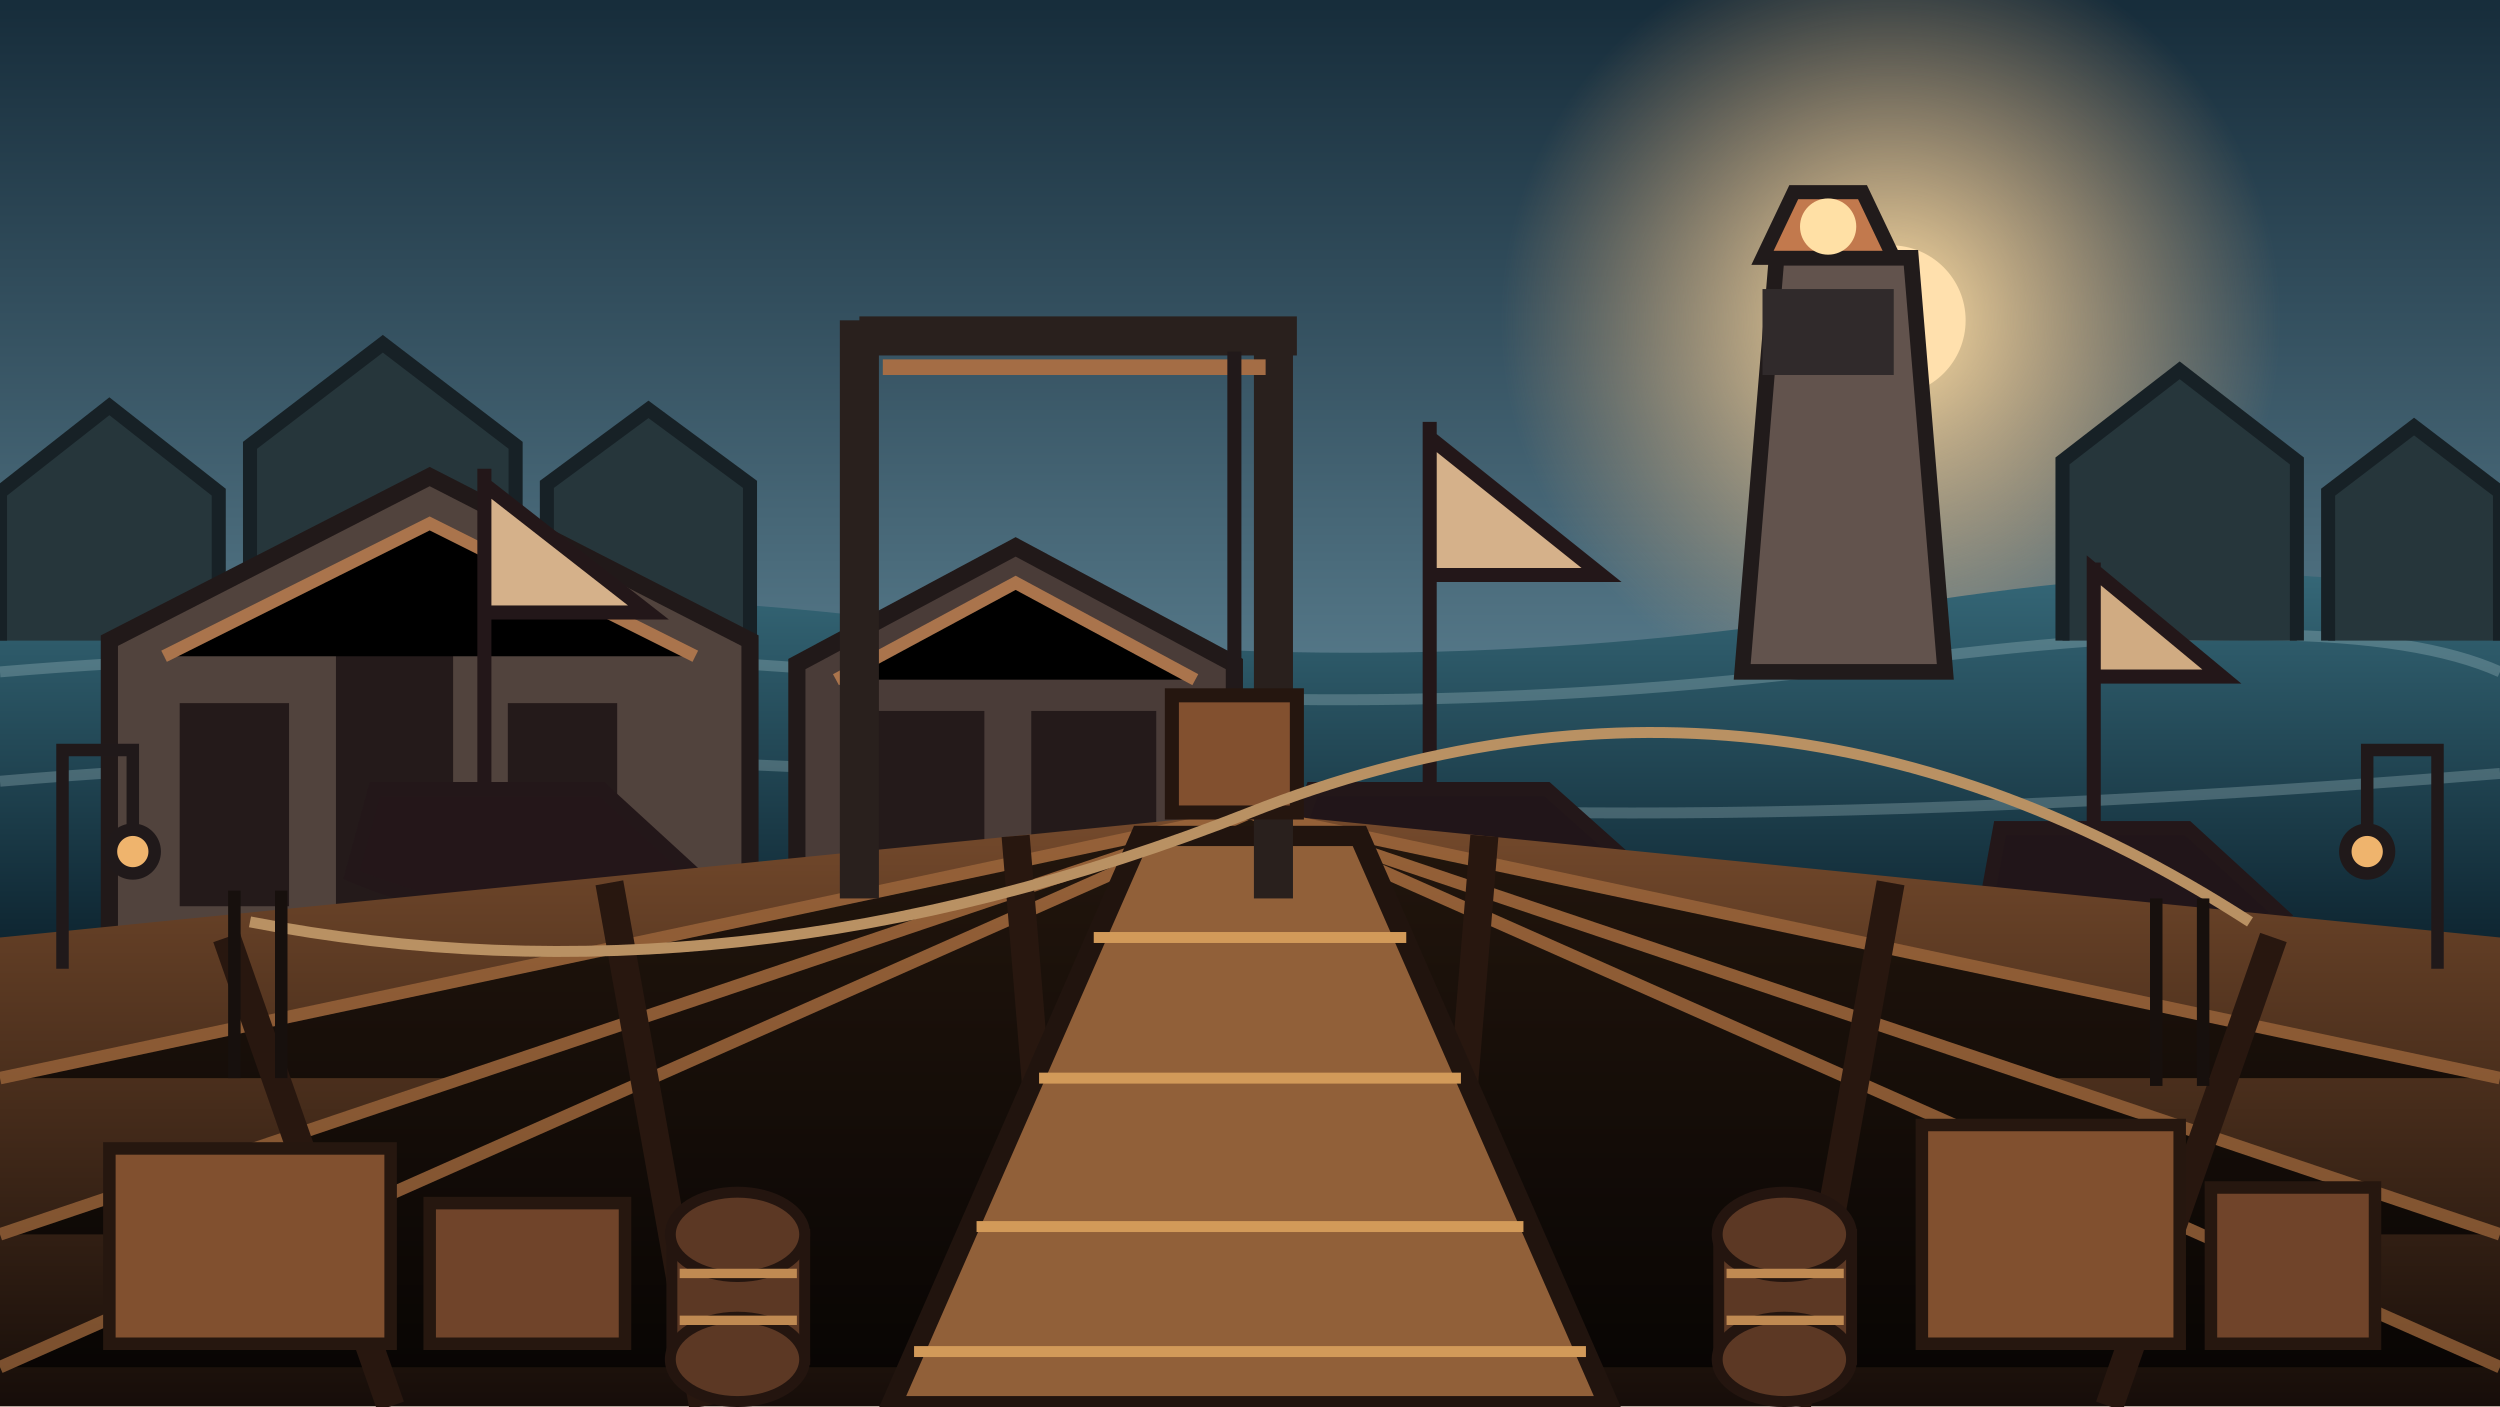
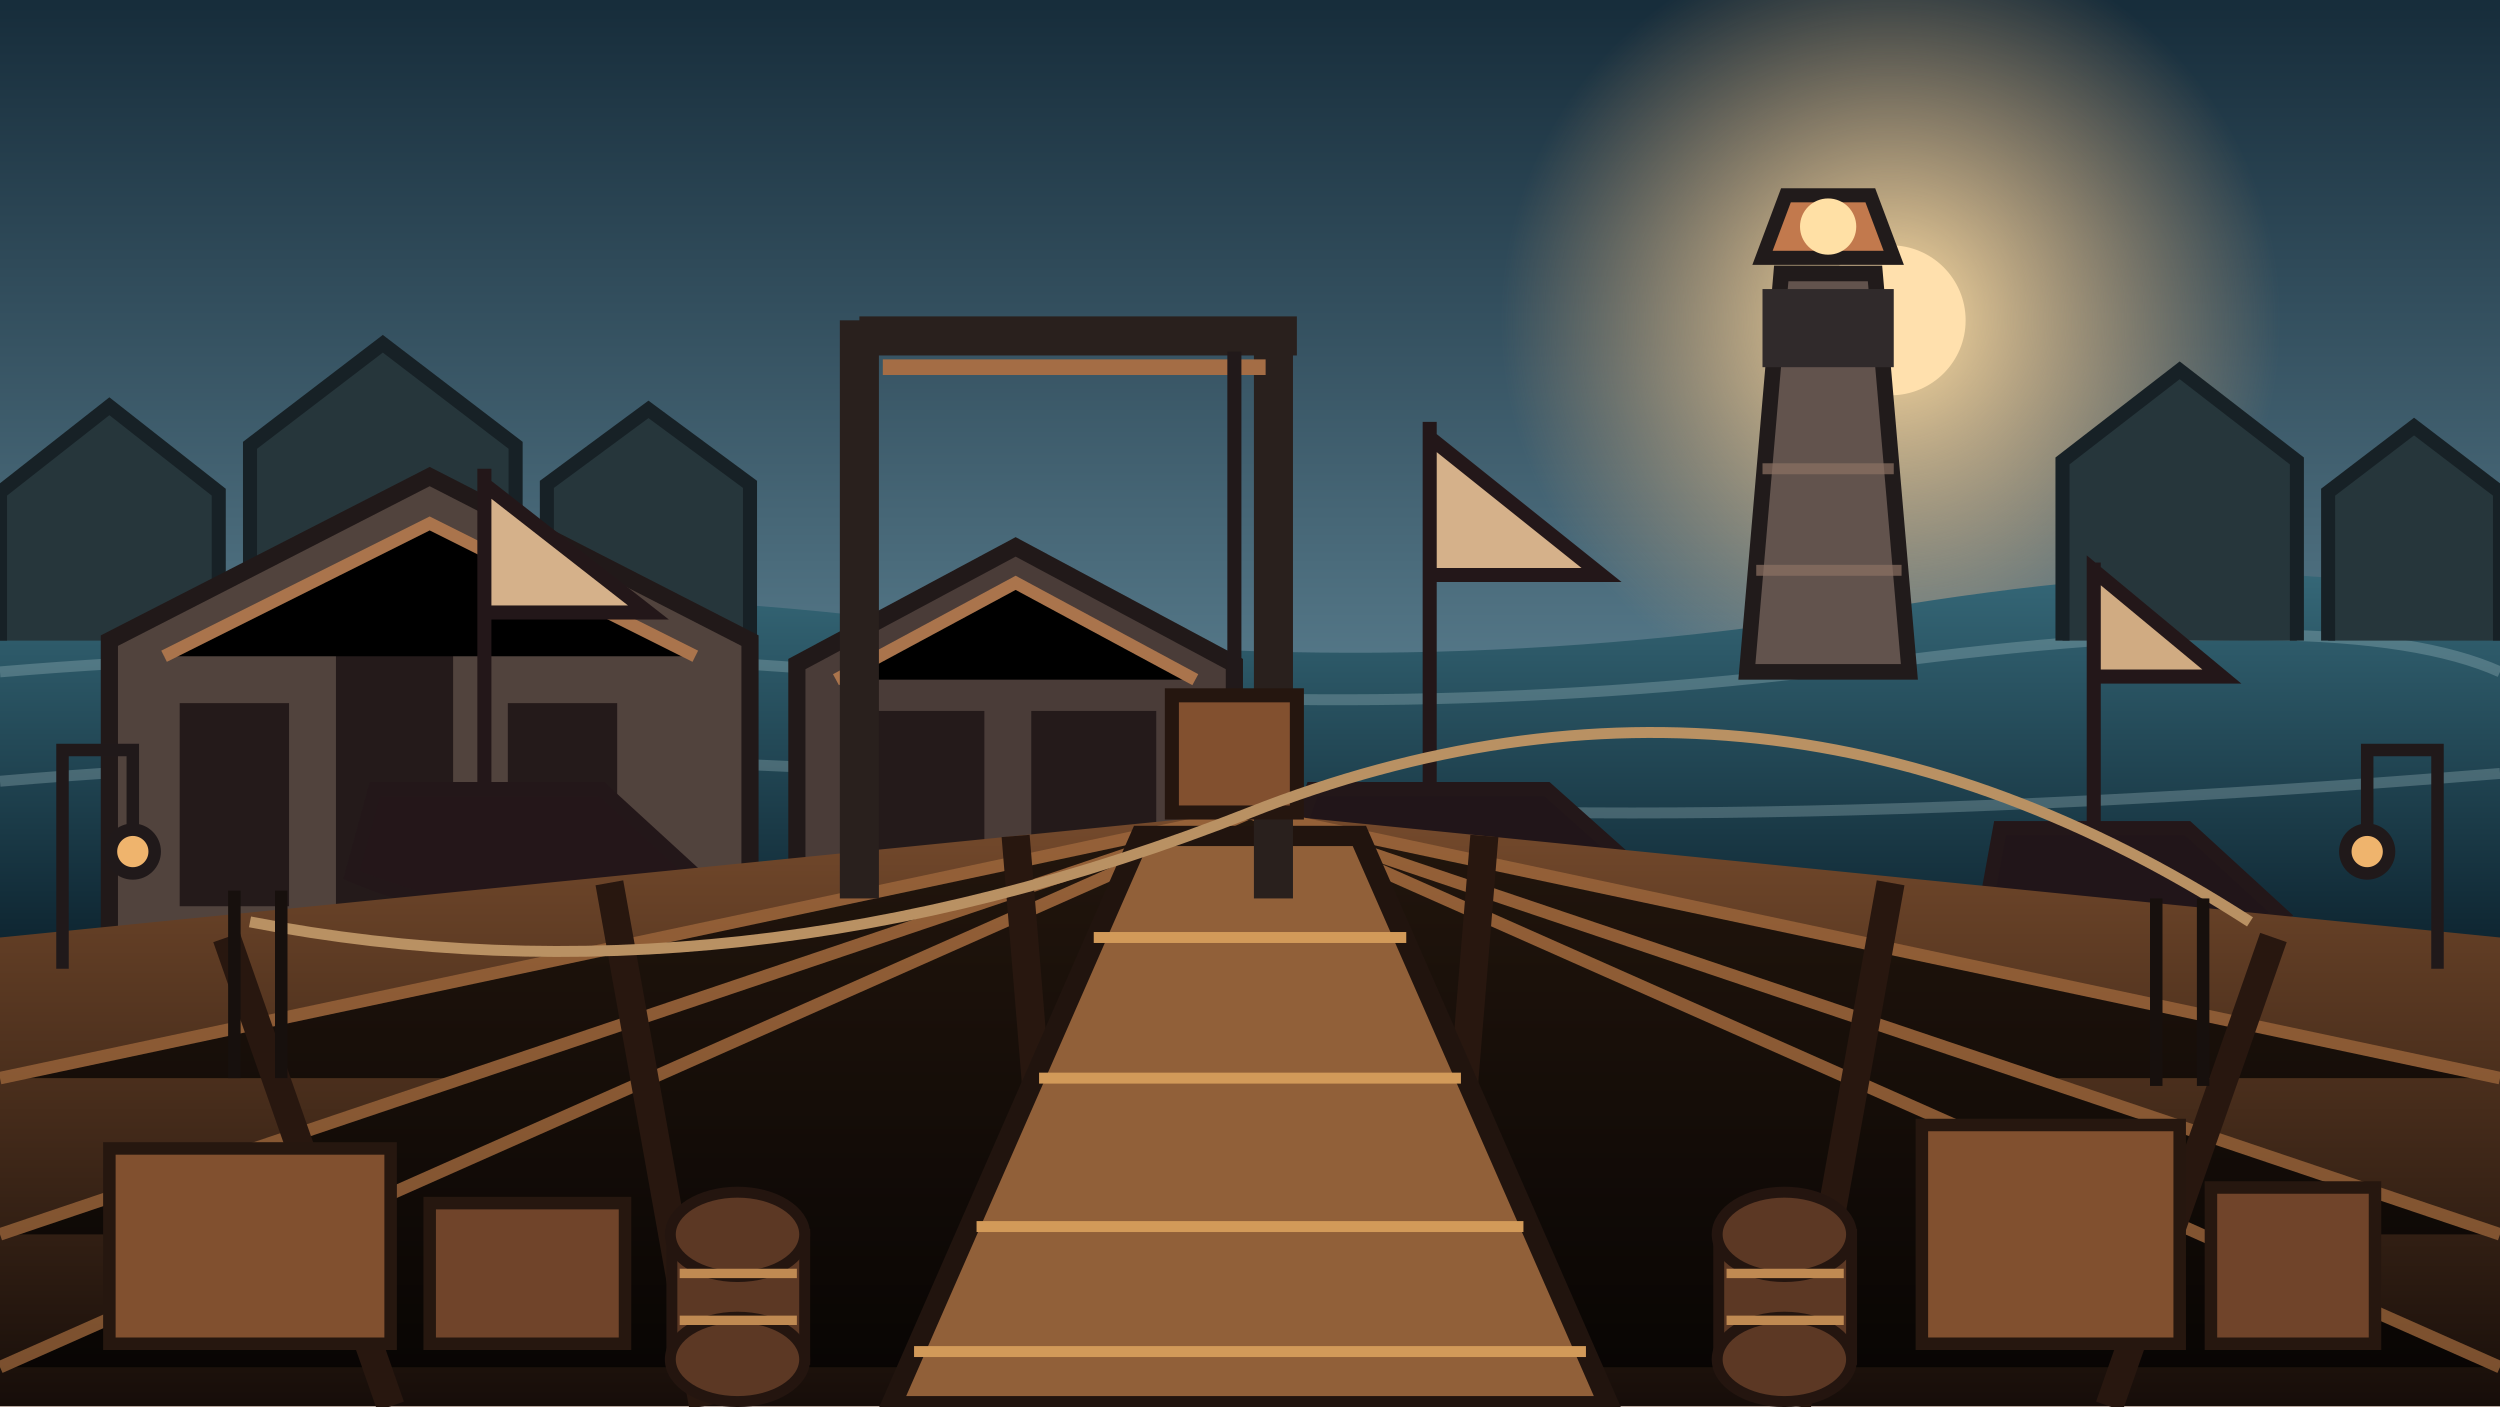
<svg xmlns="http://www.w3.org/2000/svg" viewBox="0 0 1600 900">
  <defs>
    <linearGradient id="s" x2="0" y2="1">
      <stop stop-color="#172d3b" />
      <stop offset=".58" stop-color="#628899" />
      <stop offset="1" stop-color="#d28b5d" />
    </linearGradient>
    <linearGradient id="w" x2="0" y2="1">
      <stop stop-color="#356777" />
      <stop offset="1" stop-color="#081b26" />
    </linearGradient>
    <linearGradient id="d" x2="0" y2="1">
      <stop stop-color="#754a2c" />
      <stop offset="1" stop-color="#160d09" />
    </linearGradient>
    <radialGradient id="sun">
      <stop stop-color="#ffe0a5" />
      <stop offset="1" stop-color="#f0ad70" stop-opacity="0" />
    </radialGradient>
  </defs>
  <rect width="1600" height="900" fill="url(#s)" />
  <circle cx="1210" cy="205" r="250" fill="url(#sun)" />
  <circle cx="1210" cy="205" r="48" fill="#ffe0ad" />
  <path d="M0 405Q300 360 600 400T1200 390T1600 400V640H0Z" fill="url(#w)" />
  <path d="M0 430Q300 405 600 435T1200 425T1600 430M0 500Q350 470 700 505T1600 495" fill="none" stroke="#b4ced0" stroke-opacity=".28" stroke-width="7" />
  <g fill="#26363b" stroke="#172126" stroke-width="9">
    <path d="M0 410V315l70-55 70 55v95M160 410V285l85-65 85 65v125M350 410V310l65-48 65 48v100M1320 410V295l75-58 75 58v115M1490 410V315l55-42 55 42v95" />
  </g>
-   <path d="M1115 430l22-265h86l22 265z" fill="#62534d" stroke="#211b1b" stroke-width="10" />
-   <path d="M1128 185h84v55h-84z" fill="#302a2b" />
-   <path d="M1128 165h84l-20-42h-44z" fill="#c2794d" stroke="#211b1b" stroke-width="9" />
+   <path d="M1118 430L1140 175H1200L1222 430Z" fill="#62534d" stroke="#211b1b" stroke-width="10" />
+   <path d="M1128 185H1212V235H1128Z" fill="#302a2b" />
+   <path d="M1128 165H1212L1197 125H1143Z" fill="#c2794d" stroke="#211b1b" stroke-width="9" />
  <circle cx="1170" cy="145" r="18" fill="#ffe0a5" />
+   <path d="M1128 300H1212M1124 365H1217" stroke="#8b7162" stroke-width="7" opacity=".7" />
  <g stroke="#211919" stroke-width="11">
    <path d="M70 635V410l205-105 205 105v225z" fill="#51433d" />
    <path d="M510 635V425l140-75 140 75v210z" fill="#4a3c38" />
  </g>
  <g fill="#241a1a">
    <path d="M115 450h70v130h-70zM215 400h75v180h-75zM325 450h70v130h-70zM550 455h80v125h-80zM660 455h80v125h-80z" />
  </g>
  <g stroke="#aa744c" stroke-width="8">
    <path d="M105 420l170-85 170 85M535 435l115-62 115 62" />
  </g>
  <g stroke="#231719" stroke-width="9">
    <path d="M240 505h145l60 55q-100 50-220 0z" fill="#241619" />
    <path d="M310 505V300M310 310l105 82H310z" fill="#d5b18a" />
    <path d="M840 505h150l65 58q-110 52-235 0z" fill="#211519" />
    <path d="M915 505V270M915 280l110 88H915z" fill="#d5b18a" />
    <path d="M1280 530h120l60 55q-90 48-190 0z" fill="#211519" />
    <path d="M1340 530V360M1340 365l82 68h-82z" fill="#d0ab82" />
  </g>
  <path d="M0 600L800 520L1600 600V900H0Z" fill="url(#d)" />
  <g stroke="#a46b3d" stroke-width="8" opacity=".7">
    <path d="M0 690L800 520L1600 690M0 790L800 520L1600 790M0 875L800 520L1600 875" />
  </g>
  <g stroke="#28170f" stroke-width="18">
    <path d="M145 600L250 900M390 565L450 900M650 535L680 900M950 535L920 900M1210 565L1150 900M1455 600L1350 900" />
  </g>
  <path d="M730 535L870 535L1030 900H570Z" fill="#916039" stroke="#21140e" stroke-width="13" />
  <g stroke="#d29a59" stroke-width="7">
    <path d="M700 600L900 600M665 690L935 690M625 785L975 785M585 865L1015 865" />
  </g>
  <g fill="none" stroke="#29201d" stroke-width="25">
    <path d="M550 575V205M550 215h280M815 215v360" />
  </g>
  <path d="M565 235h245" stroke="#a46d45" stroke-width="10" />
  <path d="M790 225v220" stroke="#21191a" stroke-width="9" />
  <path d="M750 445h80v75h-80z" fill="#82502f" stroke="#25160f" stroke-width="9" />
  <g stroke="#26170f" stroke-width="8">
    <path d="M70 735h180v125H70z" fill="#81502f" />
    <path d="M275 770h125v90H275z" fill="#70442a" />
    <path d="M1230 720h165v140h-165z" fill="#81502f" />
    <path d="M1415 760h105v100h-105z" fill="#70442a" />
  </g>
  <g fill="#5c3824" stroke="#24150f" stroke-width="7">
    <path d="M430 790h85v80h-85zM1100 790h85v80h-85z" />
    <ellipse cx="472" cy="790" rx="43" ry="27" />
    <ellipse cx="472" cy="870" rx="43" ry="27" />
    <ellipse cx="1142" cy="790" rx="43" ry="27" />
    <ellipse cx="1142" cy="870" rx="43" ry="27" />
  </g>
  <g stroke="#c08a52" stroke-width="6">
    <path d="M435 815h75M435 845h75M1105 815h75M1105 845h75" />
  </g>
  <g stroke="#b99163" stroke-width="7" fill="none">
    <path d="M160 590Q470 650 800 520T1440 590" />
  </g>
  <g fill="#392319" stroke="#17100d" stroke-width="8">
    <path d="M150 570v120M180 570v120M1380 575v120M1410 575v120" />
  </g>
  <g stroke="#20191a" stroke-width="8" fill="#efb46d">
    <path d="M40 620V480h45v55" fill="none" />
    <circle cx="85" cy="545" r="14" />
    <path d="M1560 620V480h-45v55" fill="none" />
    <circle cx="1515" cy="545" r="14" />
  </g>
</svg>
